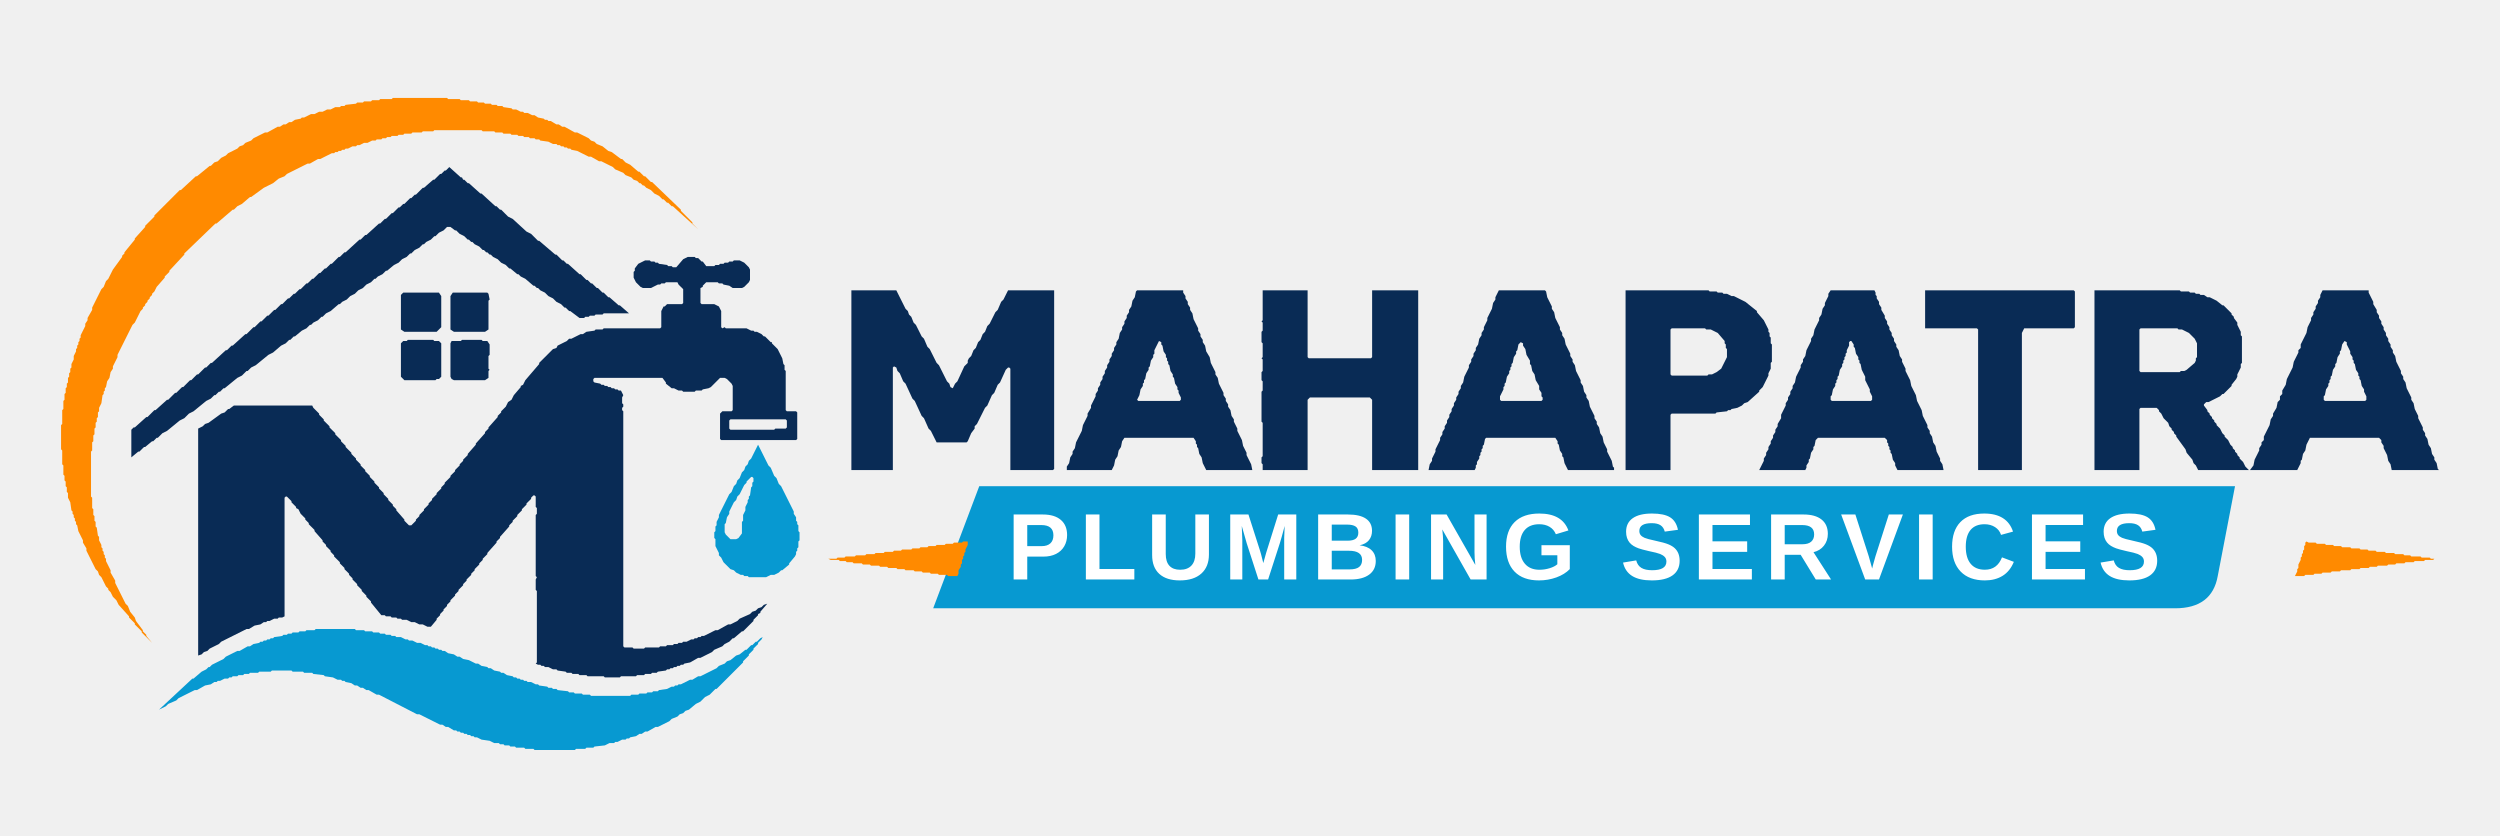
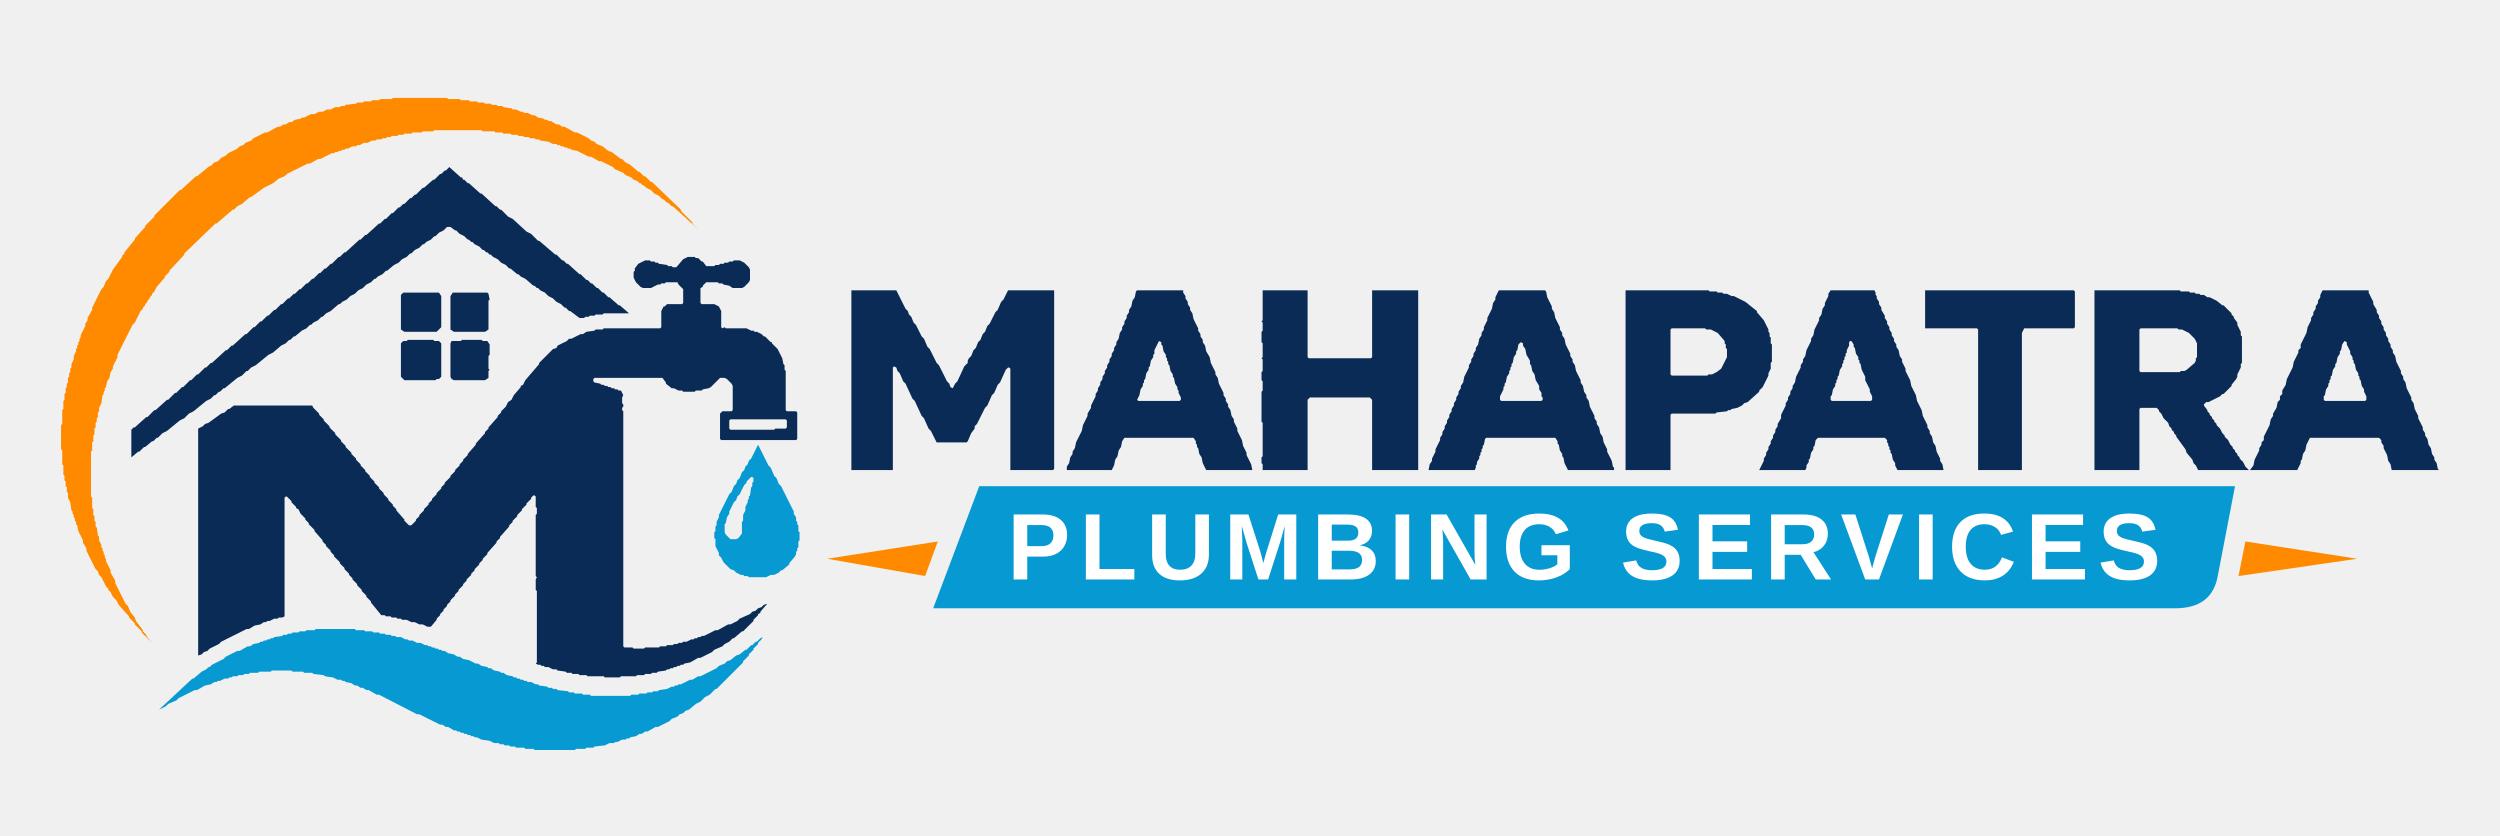
<svg xmlns="http://www.w3.org/2000/svg" width="2170" height="725" viewBox="0 0 2170 725" role="img" aria-labelledby="title desc">
  <path fill="#092B55" fill-rule="evenodd" d="M 392.0,296.0 391.0,298.0 391.0,327.0 392.0,329.0 394.0,330.0 421.0,330.0 424.0,328.0 424.0,322.0 425.0,321.0 424.0,320.0 424.0,309.0 425.0,308.0 425.0,299.0 423.0,296.0 419.0,296.0 418.0,295.0 401.0,295.0 400.0,296.0 Z M 350.0,296.0 348.0,298.0 348.0,327.0 351.0,330.0 378.0,330.0 379.0,329.0 381.0,329.0 383.0,327.0 383.0,298.0 381.0,296.0 377.0,296.0 376.0,295.0 354.0,295.0 353.0,296.0 Z M 393.0,254.0 391.0,257.0 391.0,286.0 394.0,288.0 421.0,288.0 424.0,286.0 424.0,261.0 425.0,260.0 424.0,255.0 423.0,254.0 Z M 350.0,254.0 348.0,256.0 348.0,286.0 351.0,288.0 379.0,288.0 383.0,284.0 383.0,257.0 381.0,254.0 Z M 1818.0,252.0 1818.0,408.0 1857.0,408.0 1857.0,355.0 1858.0,354.0 1872.0,354.0 1874.0,356.0 1874.0,357.0 1876.0,359.0 1878.0,363.0 1882.0,367.0 1883.0,370.0 1885.0,372.0 1885.0,373.0 1887.0,375.0 1887.0,376.0 1889.0,378.0 1889.0,379.0 1897.0,390.0 1898.0,393.0 1903.0,399.0 1904.0,402.0 1906.0,404.0 1908.0,408.0 1994.0,408.0 1997.0,402.0 1997.0,400.0 1998.0,399.0 1999.0,394.0 2001.0,391.0 2002.0,386.0 2005.0,380.0 2065.0,380.0 2067.0,382.0 2067.0,384.0 2069.0,387.0 2069.0,389.0 2072.0,395.0 2073.0,400.0 2075.0,403.0 2076.0,408.0 2117.0,408.0 2116.0,407.0 2115.0,402.0 2113.0,399.0 2113.0,397.0 2111.0,394.0 2110.0,389.0 2108.0,386.0 2107.0,381.0 2105.0,378.0 2105.0,376.0 2103.0,373.0 2103.0,371.0 2099.0,363.0 2099.0,361.0 2096.0,355.0 2095.0,350.0 2093.0,347.0 2093.0,345.0 2089.0,337.0 2088.0,332.0 2086.0,329.0 2086.0,327.0 2084.0,324.0 2084.0,322.0 2080.0,314.0 2079.0,309.0 2077.0,306.0 2077.0,304.0 2075.0,301.0 2075.0,299.0 2073.0,296.0 2073.0,294.0 2071.0,291.0 2071.0,289.0 2069.0,286.0 2069.0,284.0 2067.0,281.0 2067.0,279.0 2065.0,276.0 2065.0,274.0 2063.0,271.0 2063.0,269.0 2060.0,264.0 2060.0,262.0 2056.0,254.0 2056.0,252.0 2016.0,252.0 2014.0,256.0 2014.0,258.0 2012.0,261.0 2012.0,263.0 2010.0,266.0 2010.0,268.0 2008.0,271.0 2008.0,273.0 2006.0,276.0 2006.0,278.0 2003.0,284.0 2002.0,289.0 1997.0,299.0 1997.0,302.0 1995.0,304.0 1995.0,306.0 1991.0,314.0 1990.0,319.0 1985.0,329.0 1984.0,334.0 1981.0,339.0 1981.0,342.0 1979.0,344.0 1979.0,347.0 1977.0,349.0 1976.0,354.0 1973.0,359.0 1973.0,361.0 1971.0,364.0 1970.0,369.0 1965.0,379.0 1965.0,382.0 1963.0,384.0 1963.0,386.0 1961.0,389.0 1961.0,391.0 1957.0,399.0 1956.0,404.0 1953.0,408.0 1952.0,408.0 1949.0,405.0 1947.0,401.0 1944.0,398.0 1944.0,397.0 1942.0,395.0 1942.0,394.0 1940.0,392.0 1940.0,391.0 1938.0,389.0 1938.0,388.0 1936.0,386.0 1934.0,382.0 1931.0,379.0 1931.0,378.0 1929.0,376.0 1927.0,372.0 1924.0,369.0 1924.0,368.0 1922.0,366.0 1922.0,365.0 1920.0,363.0 1920.0,362.0 1918.0,360.0 1918.0,359.0 1916.0,357.0 1916.0,356.0 1913.0,352.0 1913.0,351.0 1915.0,349.0 1917.0,349.0 1927.0,344.0 1929.0,342.0 1930.0,342.0 1937.0,335.0 1937.0,334.0 1941.0,329.0 1942.0,327.0 1942.0,325.0 1945.0,319.0 1945.0,316.0 1946.0,315.0 1946.0,292.0 1945.0,291.0 1945.0,288.0 1942.0,282.0 1942.0,280.0 1939.0,276.0 1939.0,275.0 1937.0,273.0 1937.0,272.0 1930.0,265.0 1929.0,265.0 1924.0,261.0 1918.0,258.0 1916.0,258.0 1913.0,256.0 1910.0,256.0 1909.0,255.0 1906.0,255.0 1905.0,254.0 1901.0,254.0 1900.0,253.0 1893.0,253.0 1892.0,252.0 Z M 2035.0,296.0 2037.0,297.0 2037.0,299.0 2040.0,305.0 2040.0,307.0 2042.0,310.0 2042.0,312.0 2043.0,313.0 2043.0,315.0 2044.0,316.0 2045.0,321.0 2047.0,324.0 2047.0,326.0 2048.0,327.0 2048.0,329.0 2049.0,330.0 2050.0,335.0 2052.0,338.0 2052.0,340.0 2054.0,344.0 2054.0,347.0 2053.0,348.0 2018.0,348.0 2017.0,347.0 2017.0,344.0 2018.0,343.0 2019.0,338.0 2021.0,335.0 2021.0,333.0 2022.0,332.0 2022.0,330.0 2023.0,329.0 2023.0,327.0 2024.0,326.0 2025.0,321.0 2027.0,318.0 2027.0,316.0 2028.0,315.0 2029.0,310.0 2031.0,307.0 2031.0,305.0 2032.0,304.0 2033.0,299.0 Z M 1857.0,286.0 1858.0,285.0 1890.0,285.0 1891.0,286.0 1894.0,286.0 1900.0,289.0 1905.0,294.0 1907.0,298.0 1907.0,310.0 1906.0,311.0 1906.0,313.0 1905.0,315.0 1898.0,321.0 1896.0,322.0 1893.0,322.0 1892.0,323.0 1858.0,323.0 1857.0,322.0 Z M 1671.0,252.0 1671.0,285.0 1716.0,285.0 1717.0,286.0 1717.0,408.0 1755.0,408.0 1755.0,289.0 1757.0,285.0 1800.0,285.0 1801.0,284.0 1801.0,253.0 1800.0,252.0 Z M 1589.0,252.0 1587.0,255.0 1587.0,257.0 1584.0,263.0 1584.0,265.0 1582.0,268.0 1581.0,273.0 1579.0,276.0 1579.0,278.0 1575.0,286.0 1574.0,291.0 1572.0,294.0 1572.0,296.0 1568.0,304.0 1567.0,309.0 1565.0,312.0 1565.0,314.0 1563.0,317.0 1563.0,319.0 1559.0,327.0 1558.0,332.0 1556.0,335.0 1556.0,337.0 1554.0,340.0 1554.0,342.0 1552.0,345.0 1552.0,347.0 1550.0,350.0 1550.0,352.0 1546.0,360.0 1546.0,363.0 1543.0,368.0 1543.0,370.0 1541.0,373.0 1541.0,375.0 1539.0,378.0 1539.0,380.0 1537.0,383.0 1537.0,385.0 1535.0,388.0 1535.0,390.0 1533.0,393.0 1533.0,395.0 1531.0,398.0 1531.0,400.0 1527.0,408.0 1567.0,408.0 1568.0,406.0 1568.0,404.0 1570.0,401.0 1570.0,399.0 1571.0,398.0 1572.0,393.0 1574.0,390.0 1574.0,388.0 1575.0,387.0 1576.0,382.0 1578.0,380.0 1636.0,380.0 1638.0,382.0 1638.0,384.0 1639.0,385.0 1639.0,387.0 1640.0,388.0 1640.0,390.0 1641.0,391.0 1641.0,393.0 1642.0,394.0 1643.0,399.0 1645.0,402.0 1645.0,404.0 1647.0,408.0 1687.0,408.0 1686.0,403.0 1684.0,400.0 1684.0,398.0 1681.0,392.0 1680.0,387.0 1678.0,384.0 1677.0,379.0 1675.0,376.0 1675.0,374.0 1673.0,371.0 1673.0,369.0 1669.0,361.0 1668.0,356.0 1664.0,348.0 1663.0,343.0 1659.0,335.0 1658.0,330.0 1654.0,322.0 1654.0,320.0 1651.0,314.0 1651.0,312.0 1649.0,309.0 1648.0,304.0 1646.0,301.0 1646.0,299.0 1644.0,296.0 1644.0,294.0 1642.0,291.0 1642.0,289.0 1640.0,286.0 1640.0,284.0 1638.0,281.0 1638.0,279.0 1636.0,276.0 1636.0,274.0 1633.0,269.0 1633.0,267.0 1631.0,264.0 1631.0,262.0 1629.0,259.0 1629.0,257.0 1628.0,256.0 1628.0,254.0 1627.0,252.0 Z M 1606.0,296.0 1607.0,296.0 1609.0,299.0 1609.0,301.0 1610.0,302.0 1611.0,307.0 1613.0,310.0 1613.0,312.0 1614.0,313.0 1614.0,315.0 1615.0,316.0 1616.0,321.0 1619.0,327.0 1619.0,330.0 1623.0,338.0 1623.0,340.0 1625.0,344.0 1625.0,347.0 1624.0,348.0 1590.0,348.0 1589.0,347.0 1589.0,344.0 1590.0,343.0 1591.0,338.0 1593.0,335.0 1593.0,333.0 1594.0,332.0 1594.0,330.0 1595.0,329.0 1595.0,327.0 1596.0,326.0 1597.0,321.0 1599.0,318.0 1599.0,316.0 1600.0,315.0 1600.0,313.0 1601.0,312.0 1601.0,310.0 1602.0,309.0 1602.0,307.0 1603.0,306.0 1603.0,304.0 1605.0,300.0 1605.0,297.0 Z M 1411.0,252.0 1411.0,408.0 1450.0,408.0 1450.0,360.0 1451.0,359.0 1489.0,359.0 1490.0,358.0 1499.0,357.0 1500.0,356.0 1502.0,356.0 1503.0,355.0 1508.0,354.0 1512.0,352.0 1514.0,350.0 1517.0,349.0 1527.0,340.0 1527.0,339.0 1530.0,336.0 1535.0,326.0 1535.0,324.0 1537.0,320.0 1537.0,315.0 1538.0,314.0 1538.0,299.0 1537.0,298.0 1537.0,293.0 1536.0,292.0 1536.0,289.0 1535.0,288.0 1535.0,286.0 1531.0,278.0 1525.0,271.0 1525.0,270.0 1515.0,262.0 1505.0,257.0 1503.0,257.0 1499.0,255.0 1496.0,255.0 1495.0,254.0 1491.0,254.0 1490.0,253.0 1484.0,253.0 1483.0,252.0 Z M 1450.0,286.0 1451.0,285.0 1480.0,285.0 1481.0,286.0 1485.0,286.0 1491.0,289.0 1497.0,296.0 1497.0,298.0 1498.0,299.0 1498.0,302.0 1499.0,303.0 1499.0,310.0 1494.0,320.0 1490.0,323.0 1486.0,325.0 1483.0,325.0 1482.0,326.0 1451.0,326.0 1450.0,325.0 Z M 1301.0,252.0 1298.0,258.0 1298.0,260.0 1296.0,263.0 1295.0,268.0 1291.0,276.0 1291.0,278.0 1288.0,284.0 1288.0,286.0 1286.0,289.0 1286.0,291.0 1284.0,294.0 1283.0,299.0 1281.0,302.0 1281.0,304.0 1279.0,307.0 1279.0,309.0 1277.0,312.0 1277.0,314.0 1275.0,317.0 1275.0,319.0 1271.0,327.0 1270.0,332.0 1268.0,335.0 1268.0,337.0 1266.0,340.0 1266.0,342.0 1264.0,345.0 1264.0,347.0 1262.0,350.0 1262.0,352.0 1260.0,355.0 1260.0,357.0 1258.0,360.0 1258.0,362.0 1256.0,365.0 1256.0,367.0 1254.0,370.0 1254.0,372.0 1252.0,375.0 1252.0,377.0 1250.0,380.0 1250.0,382.0 1246.0,390.0 1246.0,392.0 1243.0,398.0 1243.0,400.0 1241.0,403.0 1240.0,408.0 1280.0,408.0 1281.0,406.0 1281.0,404.0 1282.0,403.0 1282.0,401.0 1284.0,398.0 1284.0,396.0 1285.0,395.0 1285.0,393.0 1286.0,392.0 1286.0,390.0 1287.0,389.0 1287.0,387.0 1288.0,386.0 1289.0,381.0 1290.0,380.0 1350.0,380.0 1352.0,383.0 1352.0,385.0 1353.0,386.0 1354.0,391.0 1356.0,394.0 1356.0,396.0 1357.0,397.0 1358.0,402.0 1361.0,408.0 1401.0,408.0 1401.0,406.0 1400.0,405.0 1399.0,400.0 1395.0,392.0 1395.0,390.0 1392.0,384.0 1391.0,379.0 1389.0,376.0 1388.0,371.0 1386.0,368.0 1386.0,366.0 1384.0,363.0 1384.0,361.0 1380.0,353.0 1379.0,348.0 1377.0,345.0 1377.0,343.0 1375.0,340.0 1374.0,335.0 1372.0,332.0 1372.0,330.0 1368.0,322.0 1367.0,317.0 1365.0,314.0 1365.0,312.0 1363.0,309.0 1363.0,307.0 1359.0,299.0 1358.0,294.0 1356.0,291.0 1356.0,289.0 1354.0,286.0 1354.0,284.0 1350.0,276.0 1349.0,271.0 1347.0,268.0 1347.0,266.0 1343.0,258.0 1342.0,253.0 1341.0,252.0 Z M 1320.0,297.0 1322.0,298.0 1322.0,300.0 1324.0,303.0 1325.0,308.0 1328.0,313.0 1328.0,316.0 1329.0,317.0 1330.0,322.0 1332.0,325.0 1333.0,330.0 1336.0,335.0 1336.0,338.0 1338.0,341.0 1338.0,344.0 1339.0,345.0 1339.0,347.0 1338.0,348.0 1303.0,348.0 1302.0,347.0 1302.0,344.0 1305.0,338.0 1305.0,336.0 1306.0,335.0 1306.0,333.0 1307.0,332.0 1308.0,327.0 1310.0,324.0 1310.0,322.0 1311.0,321.0 1311.0,319.0 1312.0,318.0 1312.0,316.0 1313.0,315.0 1314.0,310.0 1316.0,307.0 1316.0,305.0 1317.0,304.0 1318.0,299.0 Z M 1096.0,252.0 1096.0,278.0 1095.0,279.0 1096.0,280.0 1096.0,287.0 1095.0,288.0 1095.0,297.0 1096.0,298.0 1096.0,310.0 1095.0,311.0 1096.0,312.0 1096.0,322.0 1095.0,323.0 1095.0,330.0 1096.0,331.0 1096.0,339.0 1095.0,340.0 1095.0,366.0 1096.0,367.0 1096.0,396.0 1095.0,397.0 1095.0,402.0 1096.0,403.0 1096.0,408.0 1135.0,408.0 1135.0,347.0 1137.0,345.0 1189.0,345.0 1191.0,347.0 1191.0,408.0 1231.0,408.0 1231.0,252.0 1191.0,252.0 1191.0,310.0 1190.0,311.0 1136.0,311.0 1135.0,310.0 1135.0,252.0 Z M 987.0,252.0 986.0,253.0 985.0,258.0 983.0,261.0 982.0,266.0 980.0,269.0 980.0,271.0 978.0,274.0 978.0,276.0 976.0,279.0 976.0,281.0 974.0,284.0 974.0,286.0 972.0,289.0 971.0,294.0 969.0,297.0 969.0,299.0 967.0,302.0 967.0,304.0 965.0,307.0 965.0,309.0 963.0,312.0 963.0,314.0 961.0,317.0 961.0,319.0 959.0,322.0 959.0,324.0 957.0,327.0 957.0,329.0 955.0,332.0 955.0,334.0 953.0,337.0 953.0,339.0 951.0,342.0 951.0,344.0 947.0,352.0 947.0,354.0 944.0,359.0 944.0,361.0 940.0,369.0 939.0,374.0 934.0,384.0 933.0,389.0 931.0,392.0 931.0,394.0 929.0,397.0 928.0,402.0 926.0,405.0 926.0,408.0 965.0,408.0 967.0,404.0 968.0,399.0 970.0,396.0 971.0,391.0 973.0,388.0 974.0,383.0 976.0,380.0 1036.0,380.0 1038.0,383.0 1038.0,385.0 1039.0,386.0 1039.0,388.0 1040.0,389.0 1041.0,394.0 1043.0,397.0 1044.0,402.0 1047.0,408.0 1087.0,408.0 1086.0,403.0 1082.0,395.0 1082.0,393.0 1079.0,387.0 1078.0,382.0 1074.0,374.0 1074.0,372.0 1071.0,366.0 1071.0,364.0 1069.0,361.0 1068.0,356.0 1066.0,353.0 1066.0,351.0 1064.0,348.0 1064.0,346.0 1062.0,343.0 1062.0,341.0 1058.0,333.0 1057.0,328.0 1055.0,325.0 1055.0,323.0 1051.0,315.0 1050.0,310.0 1047.0,305.0 1046.0,300.0 1044.0,297.0 1044.0,295.0 1042.0,292.0 1042.0,290.0 1040.0,287.0 1040.0,285.0 1036.0,277.0 1035.0,272.0 1033.0,269.0 1033.0,267.0 1031.0,264.0 1031.0,262.0 1029.0,259.0 1029.0,257.0 1027.0,254.0 1027.0,252.0 Z M 1006.0,296.0 1008.0,297.0 1008.0,299.0 1009.0,300.0 1010.0,305.0 1012.0,308.0 1012.0,310.0 1013.0,311.0 1013.0,313.0 1014.0,314.0 1014.0,316.0 1015.0,317.0 1016.0,322.0 1018.0,325.0 1018.0,327.0 1019.0,328.0 1020.0,333.0 1022.0,336.0 1022.0,338.0 1023.0,339.0 1023.0,341.0 1025.0,345.0 1025.0,347.0 1024.0,348.0 988.0,348.0 987.0,347.0 989.0,343.0 990.0,338.0 992.0,335.0 992.0,333.0 993.0,332.0 993.0,330.0 994.0,329.0 995.0,324.0 997.0,321.0 997.0,319.0 998.0,318.0 999.0,313.0 1001.0,310.0 1001.0,308.0 1002.0,307.0 1002.0,304.0 Z M 739.0,252.0 739.0,408.0 775.0,408.0 775.0,319.0 776.0,318.0 778.0,319.0 779.0,322.0 781.0,324.0 784.0,331.0 786.0,333.0 792.0,346.0 794.0,348.0 800.0,361.0 802.0,363.0 806.0,372.0 808.0,374.0 813.0,384.0 839.0,384.0 840.0,383.0 843.0,376.0 846.0,372.0 846.0,370.0 848.0,368.0 855.0,354.0 857.0,352.0 861.0,343.0 863.0,341.0 866.0,334.0 868.0,332.0 873.0,321.0 875.0,319.0 876.0,319.0 877.0,320.0 877.0,408.0 914.0,408.0 915.0,407.0 915.0,252.0 875.0,252.0 871.0,260.0 869.0,262.0 866.0,269.0 864.0,271.0 859.0,281.0 857.0,283.0 855.0,288.0 853.0,290.0 851.0,295.0 849.0,297.0 847.0,302.0 845.0,304.0 843.0,309.0 841.0,311.0 840.0,313.0 840.0,315.0 837.0,318.0 831.0,331.0 829.0,333.0 827.0,337.0 825.0,336.0 824.0,333.0 822.0,331.0 815.0,317.0 813.0,315.0 807.0,303.0 805.0,301.0 802.0,294.0 800.0,292.0 795.0,282.0 793.0,280.0 791.0,275.0 789.0,273.0 788.0,270.0 786.0,268.0 778.0,252.0 Z M 650.0,232.0 646.0,228.0 642.0,226.0 637.0,226.0 636.0,227.0 633.0,227.0 632.0,228.0 629.0,228.0 628.0,229.0 625.0,229.0 624.0,230.0 621.0,230.0 620.0,231.0 613.0,231.0 610.0,227.0 609.0,227.0 606.0,224.0 604.0,224.0 603.0,223.0 597.0,223.0 593.0,225.0 587.0,232.0 584.0,232.0 583.0,231.0 580.0,231.0 579.0,230.0 572.0,229.0 571.0,228.0 569.0,228.0 568.0,227.0 565.0,227.0 564.0,226.0 560.0,226.0 554.0,229.0 551.0,233.0 551.0,235.0 550.0,236.0 550.0,241.0 552.0,245.0 556.0,249.0 558.0,250.0 565.0,250.0 571.0,247.0 573.0,247.0 574.0,246.0 577.0,246.0 578.0,245.0 588.0,245.0 589.0,247.0 593.0,251.0 593.0,263.0 592.0,264.0 579.0,264.0 577.0,266.0 576.0,266.0 574.0,270.0 574.0,284.0 573.0,285.0 524.0,285.0 523.0,286.0 517.0,286.0 516.0,287.0 509.0,288.0 506.0,290.0 504.0,290.0 496.0,294.0 494.0,294.0 492.0,296.0 484.0,300.0 483.0,302.0 480.0,303.0 468.0,315.0 468.0,316.0 456.0,330.0 454.0,334.0 452.0,335.0 452.0,336.0 446.0,343.0 444.0,347.0 441.0,349.0 439.0,353.0 435.0,357.0 435.0,358.0 432.0,361.0 432.0,362.0 424.0,371.0 424.0,372.0 421.0,375.0 421.0,376.0 413.0,385.0 413.0,386.0 406.0,394.0 406.0,395.0 402.0,399.0 402.0,400.0 399.0,403.0 399.0,404.0 395.0,408.0 395.0,409.0 391.0,413.0 391.0,414.0 386.0,419.0 386.0,420.0 383.0,423.0 383.0,424.0 379.0,428.0 379.0,429.0 375.0,433.0 375.0,434.0 372.0,437.0 372.0,438.0 368.0,442.0 368.0,443.0 364.0,447.0 364.0,448.0 361.0,451.0 361.0,452.0 357.0,456.0 355.0,456.0 351.0,452.0 351.0,451.0 344.0,443.0 344.0,442.0 341.0,439.0 341.0,438.0 337.0,434.0 337.0,433.0 333.0,429.0 333.0,428.0 329.0,424.0 329.0,423.0 325.0,419.0 325.0,418.0 321.0,414.0 321.0,413.0 317.0,409.0 317.0,408.0 313.0,404.0 313.0,403.0 309.0,399.0 309.0,398.0 305.0,394.0 305.0,393.0 300.0,388.0 300.0,387.0 296.0,383.0 296.0,382.0 291.0,377.0 291.0,376.0 286.0,371.0 286.0,370.0 281.0,365.0 281.0,364.0 277.0,360.0 277.0,359.0 272.0,354.0 271.0,352.0 203.0,352.0 199.0,355.0 198.0,355.0 195.0,358.0 192.0,359.0 181.0,367.0 178.0,368.0 176.0,370.0 172.0,372.0 172.0,569.0 175.0,568.0 177.0,566.0 180.0,565.0 182.0,563.0 190.0,559.0 192.0,557.0 214.0,546.0 216.0,546.0 221.0,543.0 226.0,542.0 229.0,540.0 231.0,540.0 232.0,539.0 234.0,539.0 238.0,537.0 241.0,537.0 242.0,536.0 245.0,536.0 247.0,535.0 247.0,432.0 248.0,431.0 249.0,431.0 253.0,435.0 253.0,436.0 257.0,440.0 257.0,441.0 259.0,442.0 261.0,446.0 265.0,450.0 265.0,451.0 268.0,454.0 268.0,455.0 273.0,460.0 273.0,461.0 280.0,469.0 280.0,470.0 283.0,473.0 283.0,474.0 287.0,478.0 287.0,479.0 290.0,482.0 290.0,483.0 295.0,488.0 295.0,489.0 299.0,493.0 299.0,494.0 303.0,498.0 303.0,499.0 306.0,502.0 306.0,503.0 310.0,507.0 310.0,508.0 314.0,512.0 314.0,513.0 318.0,517.0 318.0,518.0 322.0,522.0 322.0,523.0 331.0,534.0 334.0,534.0 335.0,535.0 339.0,535.0 340.0,536.0 344.0,536.0 345.0,537.0 348.0,537.0 349.0,538.0 353.0,538.0 357.0,540.0 360.0,540.0 364.0,542.0 367.0,542.0 371.0,544.0 374.0,544.0 379.0,538.0 379.0,537.0 382.0,534.0 382.0,533.0 385.0,530.0 385.0,529.0 388.0,526.0 388.0,525.0 391.0,522.0 391.0,521.0 395.0,517.0 395.0,516.0 398.0,513.0 398.0,512.0 402.0,508.0 402.0,507.0 405.0,504.0 405.0,503.0 409.0,499.0 409.0,498.0 412.0,495.0 412.0,494.0 416.0,490.0 416.0,489.0 419.0,486.0 419.0,485.0 423.0,481.0 423.0,480.0 431.0,471.0 431.0,470.0 434.0,467.0 434.0,466.0 442.0,457.0 442.0,456.0 445.0,453.0 445.0,452.0 449.0,448.0 449.0,447.0 453.0,443.0 453.0,442.0 457.0,438.0 457.0,437.0 461.0,433.0 461.0,432.0 463.0,430.0 464.0,430.0 465.0,431.0 465.0,440.0 466.0,441.0 466.0,446.0 465.0,447.0 465.0,500.0 466.0,501.0 465.0,503.0 465.0,512.0 466.0,513.0 466.0,575.0 465.0,576.0 467.0,577.0 469.0,577.0 470.0,578.0 472.0,578.0 473.0,579.0 476.0,579.0 480.0,581.0 483.0,581.0 484.0,582.0 491.0,583.0 492.0,584.0 496.0,584.0 497.0,585.0 502.0,585.0 503.0,586.0 509.0,586.0 510.0,587.0 524.0,587.0 525.0,588.0 538.0,588.0 539.0,587.0 552.0,587.0 553.0,586.0 559.0,586.0 560.0,585.0 565.0,585.0 566.0,584.0 570.0,584.0 571.0,583.0 578.0,582.0 579.0,581.0 581.0,581.0 582.0,580.0 584.0,580.0 585.0,579.0 587.0,579.0 588.0,578.0 590.0,578.0 591.0,577.0 593.0,577.0 594.0,576.0 599.0,575.0 606.0,571.0 608.0,571.0 618.0,566.0 620.0,564.0 627.0,561.0 629.0,559.0 633.0,557.0 636.0,554.0 637.0,554.0 644.0,548.0 645.0,548.0 654.0,539.0 654.0,538.0 658.0,534.0 658.0,533.0 660.0,532.0 660.0,531.0 666.0,524.0 663.0,525.0 661.0,527.0 658.0,528.0 656.0,530.0 653.0,531.0 651.0,533.0 642.0,537.0 640.0,539.0 634.0,542.0 632.0,542.0 623.0,547.0 621.0,547.0 611.0,552.0 609.0,552.0 608.0,553.0 606.0,553.0 605.0,554.0 603.0,554.0 602.0,555.0 600.0,555.0 596.0,557.0 593.0,557.0 592.0,558.0 589.0,558.0 588.0,559.0 585.0,559.0 584.0,560.0 579.0,560.0 578.0,561.0 573.0,561.0 572.0,562.0 560.0,562.0 559.0,563.0 550.0,563.0 549.0,562.0 542.0,562.0 541.0,561.0 541.0,357.0 540.0,356.0 540.0,354.0 541.0,353.0 541.0,351.0 540.0,350.0 540.0,345.0 541.0,343.0 539.0,339.0 537.0,339.0 536.0,338.0 534.0,338.0 533.0,337.0 531.0,337.0 530.0,336.0 528.0,336.0 527.0,335.0 525.0,335.0 524.0,334.0 522.0,334.0 521.0,333.0 516.0,332.0 515.0,331.0 515.0,329.0 516.0,328.0 575.0,328.0 578.0,332.0 578.0,333.0 583.0,337.0 585.0,337.0 589.0,339.0 592.0,339.0 593.0,340.0 603.0,340.0 604.0,339.0 609.0,339.0 610.0,338.0 615.0,337.0 617.0,336.0 625.0,328.0 629.0,328.0 631.0,329.0 635.0,333.0 636.0,335.0 636.0,356.0 635.0,357.0 627.0,357.0 625.0,359.0 625.0,381.0 626.0,382.0 691.0,382.0 692.0,381.0 692.0,358.0 691.0,357.0 683.0,357.0 682.0,356.0 682.0,322.0 681.0,321.0 681.0,317.0 680.0,316.0 679.0,311.0 675.0,303.0 670.0,298.0 670.0,297.0 669.0,297.0 664.0,292.0 663.0,292.0 661.0,290.0 657.0,288.0 655.0,288.0 654.0,287.0 652.0,287.0 648.0,285.0 630.0,285.0 629.0,284.0 627.0,285.0 626.0,284.0 626.0,270.0 624.0,266.0 620.0,264.0 609.0,264.0 608.0,263.0 608.0,250.0 610.0,249.0 610.0,248.0 613.0,245.0 623.0,245.0 624.0,246.0 627.0,246.0 628.0,247.0 633.0,248.0 636.0,250.0 644.0,250.0 646.0,249.0 650.0,245.0 651.0,243.0 651.0,234.0 Z M 633.0,365.0 634.0,364.0 682.0,364.0 683.0,365.0 683.0,371.0 682.0,372.0 673.0,372.0 672.0,373.0 634.0,373.0 633.0,372.0 Z M 546.0,272.0 538.0,265.0 537.0,265.0 529.0,258.0 528.0,258.0 524.0,254.0 523.0,254.0 519.0,250.0 518.0,250.0 514.0,246.0 513.0,246.0 510.0,243.0 509.0,243.0 504.0,238.0 503.0,238.0 493.0,229.0 492.0,229.0 489.0,226.0 488.0,226.0 483.0,221.0 482.0,221.0 468.0,209.0 467.0,209.0 461.0,203.0 457.0,201.0 445.0,190.0 441.0,188.0 435.0,182.0 434.0,182.0 431.0,179.0 430.0,179.0 418.0,168.0 417.0,168.0 407.0,159.0 406.0,159.0 403.0,156.0 402.0,156.0 401.0,154.0 400.0,154.0 390.0,145.0 387.0,148.0 386.0,148.0 383.0,151.0 382.0,151.0 377.0,156.0 376.0,156.0 368.0,163.0 367.0,163.0 361.0,169.0 360.0,169.0 357.0,172.0 356.0,172.0 351.0,177.0 350.0,177.0 347.0,180.0 346.0,180.0 341.0,185.0 340.0,185.0 335.0,190.0 334.0,190.0 330.0,194.0 329.0,194.0 318.0,204.0 317.0,204.0 313.0,208.0 312.0,208.0 300.0,219.0 299.0,219.0 295.0,223.0 294.0,223.0 288.0,229.0 287.0,229.0 283.0,233.0 282.0,233.0 278.0,237.0 277.0,237.0 272.0,242.0 271.0,242.0 267.0,246.0 266.0,246.0 261.0,251.0 260.0,251.0 256.0,255.0 255.0,255.0 251.0,259.0 250.0,259.0 245.0,264.0 244.0,264.0 239.0,269.0 238.0,269.0 233.0,274.0 232.0,274.0 227.0,279.0 226.0,279.0 221.0,284.0 220.0,284.0 214.0,290.0 213.0,290.0 202.0,300.0 201.0,300.0 197.0,304.0 196.0,304.0 184.0,315.0 183.0,315.0 179.0,319.0 178.0,319.0 172.0,325.0 171.0,325.0 166.0,330.0 165.0,330.0 159.0,336.0 158.0,336.0 153.0,341.0 152.0,341.0 146.0,347.0 145.0,347.0 135.0,356.0 134.0,356.0 128.0,362.0 127.0,362.0 117.0,371.0 116.0,371.0 114.0,373.0 114.0,397.0 120.0,392.0 121.0,392.0 125.0,388.0 126.0,388.0 132.0,383.0 133.0,383.0 136.0,380.0 137.0,380.0 141.0,376.0 145.0,374.0 156.0,365.0 160.0,363.0 164.0,359.0 168.0,357.0 179.0,348.0 183.0,346.0 186.0,343.0 187.0,343.0 190.0,340.0 191.0,340.0 194.0,337.0 195.0,337.0 206.0,328.0 210.0,326.0 214.0,322.0 215.0,322.0 218.0,319.0 222.0,317.0 233.0,308.0 237.0,306.0 244.0,300.0 248.0,298.0 251.0,295.0 252.0,295.0 255.0,292.0 256.0,292.0 262.0,287.0 266.0,285.0 269.0,282.0 270.0,282.0 272.0,280.0 276.0,278.0 279.0,275.0 280.0,275.0 283.0,272.0 287.0,270.0 294.0,264.0 295.0,264.0 297.0,262.0 301.0,260.0 304.0,257.0 308.0,255.0 311.0,252.0 315.0,250.0 318.0,247.0 322.0,245.0 325.0,242.0 326.0,242.0 328.0,240.0 332.0,238.0 335.0,235.0 336.0,235.0 342.0,230.0 346.0,228.0 349.0,225.0 353.0,223.0 356.0,220.0 357.0,220.0 360.0,217.0 364.0,215.0 367.0,212.0 368.0,212.0 370.0,210.0 374.0,208.0 377.0,205.0 378.0,205.0 381.0,202.0 385.0,200.0 388.0,197.0 391.0,197.0 395.0,200.0 396.0,200.0 399.0,203.0 403.0,205.0 406.0,208.0 407.0,208.0 409.0,210.0 410.0,210.0 412.0,212.0 416.0,214.0 419.0,217.0 420.0,217.0 422.0,219.0 423.0,219.0 425.0,221.0 426.0,221.0 428.0,223.0 432.0,225.0 435.0,228.0 439.0,230.0 442.0,233.0 443.0,233.0 449.0,238.0 450.0,238.0 452.0,240.0 456.0,242.0 463.0,248.0 464.0,248.0 466.0,250.0 467.0,250.0 469.0,252.0 473.0,254.0 476.0,257.0 480.0,259.0 483.0,262.0 487.0,264.0 490.0,267.0 491.0,267.0 494.0,270.0 495.0,270.0 503.0,276.0 507.0,276.0 508.0,275.0 511.0,275.0 512.0,274.0 516.0,274.0 517.0,273.0 523.0,273.0 524.0,272.0 Z" />
  <path fill="#0799D1" fill-rule="evenodd" d="M 138.0,616.0 144.0,613.0 146.0,611.0 153.0,608.0 155.0,606.0 169.0,599.0 171.0,599.0 178.0,595.0 183.0,594.0 186.0,592.0 188.0,592.0 189.0,591.0 191.0,591.0 195.0,589.0 198.0,589.0 199.0,588.0 201.0,588.0 202.0,587.0 206.0,587.0 207.0,586.0 211.0,586.0 212.0,585.0 216.0,585.0 217.0,584.0 224.0,584.0 225.0,583.0 235.0,583.0 236.0,582.0 253.0,582.0 254.0,583.0 263.0,583.0 264.0,584.0 271.0,584.0 272.0,585.0 281.0,586.0 282.0,587.0 289.0,588.0 293.0,590.0 296.0,590.0 297.0,591.0 299.0,591.0 300.0,592.0 305.0,593.0 308.0,595.0 310.0,595.0 313.0,597.0 315.0,597.0 318.0,599.0 320.0,599.0 327.0,603.0 329.0,603.0 362.0,620.0 364.0,620.0 382.0,629.0 384.0,629.0 387.0,631.0 389.0,631.0 394.0,634.0 396.0,634.0 397.0,635.0 399.0,635.0 400.0,636.0 402.0,636.0 403.0,637.0 405.0,637.0 406.0,638.0 408.0,638.0 409.0,639.0 411.0,639.0 412.0,640.0 414.0,640.0 418.0,642.0 425.0,643.0 429.0,645.0 433.0,645.0 434.0,646.0 437.0,646.0 438.0,647.0 442.0,647.0 443.0,648.0 447.0,648.0 448.0,649.0 455.0,649.0 456.0,650.0 463.0,650.0 464.0,651.0 499.0,651.0 500.0,650.0 508.0,650.0 509.0,649.0 515.0,649.0 516.0,648.0 525.0,647.0 529.0,645.0 533.0,645.0 534.0,644.0 536.0,644.0 540.0,642.0 543.0,642.0 544.0,641.0 546.0,641.0 547.0,640.0 552.0,639.0 555.0,637.0 557.0,637.0 560.0,635.0 562.0,635.0 569.0,631.0 571.0,631.0 581.0,626.0 583.0,624.0 588.0,622.0 590.0,620.0 593.0,619.0 595.0,617.0 598.0,616.0 604.0,611.0 608.0,609.0 612.0,605.0 616.0,603.0 621.0,598.0 622.0,598.0 645.0,575.0 645.0,574.0 650.0,569.0 650.0,568.0 654.0,564.0 654.0,563.0 658.0,559.0 658.0,558.0 661.0,555.0 662.0,553.0 660.0,554.0 657.0,557.0 656.0,557.0 653.0,560.0 652.0,560.0 648.0,564.0 647.0,564.0 642.0,568.0 639.0,569.0 634.0,573.0 631.0,574.0 629.0,576.0 624.0,578.0 622.0,580.0 608.0,587.0 606.0,587.0 601.0,590.0 599.0,590.0 591.0,594.0 589.0,594.0 588.0,595.0 586.0,595.0 585.0,596.0 583.0,596.0 579.0,598.0 572.0,599.0 571.0,600.0 567.0,600.0 566.0,601.0 562.0,601.0 561.0,602.0 555.0,602.0 554.0,603.0 548.0,603.0 547.0,604.0 513.0,604.0 512.0,603.0 506.0,603.0 505.0,602.0 499.0,602.0 498.0,601.0 494.0,601.0 493.0,600.0 484.0,599.0 483.0,598.0 480.0,598.0 479.0,597.0 476.0,597.0 475.0,596.0 468.0,595.0 467.0,594.0 465.0,594.0 461.0,592.0 458.0,592.0 457.0,591.0 455.0,591.0 454.0,590.0 452.0,590.0 451.0,589.0 449.0,589.0 448.0,588.0 446.0,588.0 445.0,587.0 440.0,586.0 437.0,584.0 435.0,584.0 434.0,583.0 429.0,582.0 426.0,580.0 424.0,580.0 423.0,579.0 418.0,578.0 415.0,576.0 413.0,576.0 407.0,573.0 402.0,572.0 399.0,570.0 397.0,570.0 394.0,568.0 389.0,567.0 386.0,565.0 384.0,565.0 383.0,564.0 381.0,564.0 380.0,563.0 378.0,563.0 377.0,562.0 375.0,562.0 374.0,561.0 372.0,561.0 371.0,560.0 369.0,560.0 365.0,558.0 362.0,558.0 358.0,556.0 355.0,556.0 354.0,555.0 352.0,555.0 348.0,553.0 344.0,553.0 343.0,552.0 340.0,552.0 339.0,551.0 335.0,551.0 334.0,550.0 330.0,550.0 329.0,549.0 324.0,549.0 323.0,548.0 317.0,548.0 316.0,547.0 309.0,547.0 308.0,546.0 274.0,546.0 273.0,547.0 266.0,547.0 265.0,548.0 260.0,548.0 259.0,549.0 254.0,549.0 253.0,550.0 250.0,550.0 249.0,551.0 246.0,551.0 245.0,552.0 238.0,553.0 237.0,554.0 235.0,554.0 234.0,555.0 232.0,555.0 231.0,556.0 229.0,556.0 228.0,557.0 226.0,557.0 225.0,558.0 220.0,559.0 217.0,561.0 215.0,561.0 208.0,565.0 206.0,565.0 196.0,570.0 194.0,572.0 184.0,577.0 182.0,579.0 181.0,579.0 179.0,581.0 175.0,583.0 168.0,589.0 167.0,589.0 Z M 658.0,386.0 652.0,398.0 650.0,400.0 649.0,403.0 647.0,405.0 646.0,408.0 644.0,410.0 642.0,415.0 640.0,417.0 639.0,420.0 637.0,422.0 635.0,427.0 633.0,429.0 624.0,447.0 624.0,449.0 622.0,453.0 622.0,456.0 621.0,457.0 621.0,461.0 620.0,462.0 620.0,467.0 621.0,468.0 621.0,474.0 624.0,480.0 624.0,482.0 626.0,484.0 628.0,488.0 634.0,494.0 637.0,495.0 639.0,497.0 643.0,499.0 645.0,499.0 646.0,500.0 649.0,500.0 650.0,501.0 665.0,501.0 669.0,499.0 672.0,499.0 676.0,497.0 678.0,495.0 679.0,495.0 685.0,490.0 685.0,489.0 690.0,483.0 691.0,481.0 691.0,479.0 692.0,478.0 692.0,476.0 693.0,475.0 693.0,470.0 694.0,469.0 694.0,462.0 693.0,461.0 693.0,456.0 692.0,455.0 692.0,453.0 691.0,452.0 691.0,449.0 689.0,446.0 689.0,444.0 678.0,422.0 676.0,420.0 674.0,415.0 672.0,413.0 669.0,406.0 667.0,404.0 Z M 653.0,414.0 654.0,415.0 654.0,418.0 653.0,419.0 653.0,422.0 652.0,423.0 651.0,430.0 650.0,431.0 650.0,433.0 649.0,434.0 649.0,436.0 647.0,440.0 647.0,443.0 645.0,447.0 645.0,452.0 644.0,453.0 644.0,463.0 641.0,467.0 639.0,468.0 634.0,468.0 630.0,464.0 629.0,462.0 629.0,455.0 630.0,454.0 631.0,449.0 633.0,446.0 633.0,444.0 637.0,436.0 639.0,434.0 640.0,431.0 642.0,429.0 646.0,421.0 648.0,419.0 648.0,418.0 652.0,414.0 Z" />
  <path fill="#0799D1" d="M 850 422 H 1940 L 1925 500 Q 1920 528 1888 528 H 810 Z" />
-   <path fill="#FF8A00" fill-rule="evenodd" d="M 1992.0,500.0 2000.0,500.0 2001.0,499.0 2008.0,499.0 2009.0,498.0 2015.0,498.0 2016.0,497.0 2023.0,497.0 2024.0,496.0 2031.0,496.0 2032.0,495.0 2040.0,495.0 2041.0,494.0 2048.0,494.0 2049.0,493.0 2056.0,493.0 2057.0,492.0 2063.0,492.0 2064.0,491.0 2072.0,491.0 2073.0,490.0 2079.0,490.0 2080.0,489.0 2087.0,489.0 2088.0,488.0 2095.0,488.0 2096.0,487.0 2104.0,487.0 2105.0,486.0 2112.0,486.0 2113.0,485.0 2115.0,485.0 2110.0,485.0 2109.0,484.0 2102.0,484.0 2101.0,483.0 2093.0,483.0 2092.0,482.0 2087.0,482.0 2086.0,481.0 2079.0,481.0 2078.0,480.0 2071.0,480.0 2070.0,479.0 2063.0,479.0 2062.0,478.0 2056.0,478.0 2055.0,477.0 2049.0,477.0 2048.0,476.0 2041.0,476.0 2040.0,475.0 2033.0,475.0 2032.0,474.0 2026.0,474.0 2025.0,473.0 2019.0,473.0 2018.0,472.0 2011.0,472.0 2010.0,471.0 2004.0,471.0 2002.0,470.0 2001.0,471.0 2001.0,473.0 2000.0,474.0 2000.0,477.0 1999.0,478.0 1999.0,480.0 1998.0,481.0 1998.0,483.0 1997.0,484.0 1997.0,486.0 1995.0,490.0 1995.0,493.0 1994.0,494.0 1994.0,496.0 Z M 840.0,470.0 836.0,470.0 835.0,471.0 828.0,471.0 827.0,472.0 821.0,472.0 820.0,473.0 813.0,473.0 812.0,474.0 806.0,474.0 805.0,475.0 799.0,475.0 798.0,476.0 792.0,476.0 791.0,477.0 783.0,477.0 782.0,478.0 776.0,478.0 775.0,479.0 768.0,479.0 767.0,480.0 760.0,480.0 759.0,481.0 752.0,481.0 751.0,482.0 743.0,482.0 742.0,483.0 734.0,483.0 733.0,484.0 727.0,484.0 726.0,485.0 719.0,485.0 721.0,486.0 728.0,486.0 729.0,487.0 734.0,487.0 735.0,488.0 740.0,488.0 741.0,489.0 748.0,489.0 749.0,490.0 755.0,490.0 756.0,491.0 763.0,491.0 764.0,492.0 770.0,492.0 771.0,493.0 778.0,493.0 779.0,494.0 785.0,494.0 786.0,495.0 793.0,495.0 794.0,496.0 800.0,496.0 801.0,497.0 807.0,497.0 808.0,498.0 814.0,498.0 815.0,499.0 822.0,499.0 823.0,500.0 831.0,500.0 832.0,498.0 832.0,495.0 834.0,492.0 834.0,490.0 835.0,489.0 835.0,486.0 836.0,485.0 836.0,483.0 837.0,482.0 837.0,480.0 838.0,479.0 838.0,477.0 840.0,473.0 Z M 606.0,199.0 601.0,194.0 601.0,193.0 591.0,183.0 591.0,182.0 566.0,158.0 565.0,158.0 560.0,153.0 559.0,153.0 555.0,149.0 554.0,149.0 547.0,143.0 543.0,141.0 540.0,138.0 539.0,138.0 531.0,132.0 528.0,131.0 523.0,127.0 518.0,125.0 516.0,123.0 513.0,122.0 511.0,120.0 501.0,115.0 499.0,115.0 490.0,110.0 488.0,110.0 485.0,108.0 483.0,108.0 478.0,105.0 476.0,105.0 475.0,104.0 473.0,104.0 472.0,103.0 467.0,102.0 464.0,100.0 462.0,100.0 458.0,98.0 455.0,98.0 454.0,97.0 452.0,97.0 448.0,95.0 445.0,95.0 444.0,94.0 437.0,93.0 436.0,92.0 432.0,92.0 431.0,91.0 427.0,91.0 426.0,90.0 421.0,90.0 420.0,89.0 415.0,89.0 414.0,88.0 408.0,88.0 407.0,87.0 400.0,87.0 399.0,86.0 389.0,86.0 388.0,85.0 341.0,85.0 340.0,86.0 330.0,86.0 329.0,87.0 323.0,87.0 322.0,88.0 316.0,88.0 315.0,89.0 310.0,89.0 309.0,90.0 300.0,91.0 299.0,92.0 296.0,92.0 295.0,93.0 291.0,93.0 287.0,95.0 284.0,95.0 280.0,97.0 277.0,97.0 273.0,99.0 270.0,99.0 264.0,102.0 262.0,102.0 261.0,103.0 256.0,104.0 253.0,106.0 251.0,106.0 248.0,108.0 246.0,108.0 243.0,110.0 241.0,110.0 232.0,115.0 230.0,115.0 220.0,120.0 218.0,122.0 213.0,124.0 211.0,126.0 208.0,127.0 206.0,129.0 198.0,133.0 196.0,135.0 192.0,137.0 189.0,140.0 186.0,141.0 183.0,144.0 182.0,144.0 171.0,153.0 170.0,153.0 157.0,165.0 156.0,165.0 134.0,187.0 134.0,188.0 126.0,196.0 126.0,197.0 117.0,207.0 117.0,208.0 108.0,219.0 108.0,220.0 106.0,222.0 106.0,223.0 98.0,234.0 94.0,242.0 92.0,244.0 90.0,249.0 88.0,251.0 80.0,267.0 80.0,269.0 76.0,276.0 76.0,278.0 74.0,281.0 74.0,283.0 70.0,291.0 70.0,293.0 69.0,294.0 69.0,296.0 68.0,297.0 68.0,299.0 67.0,300.0 67.0,302.0 66.0,303.0 66.0,305.0 64.0,309.0 64.0,312.0 62.0,316.0 62.0,319.0 61.0,320.0 61.0,323.0 60.0,324.0 60.0,327.0 59.0,328.0 59.0,332.0 58.0,333.0 58.0,336.0 57.0,337.0 57.0,341.0 56.0,342.0 56.0,347.0 55.0,348.0 55.0,355.0 54.0,356.0 54.0,368.0 53.0,369.0 53.0,390.0 54.0,391.0 54.0,403.0 55.0,404.0 55.0,412.0 56.0,413.0 56.0,417.0 57.0,418.0 57.0,422.0 58.0,423.0 58.0,427.0 59.0,428.0 59.0,432.0 61.0,436.0 62.0,443.0 63.0,444.0 63.0,446.0 64.0,447.0 64.0,449.0 65.0,450.0 65.0,452.0 66.0,453.0 66.0,455.0 67.0,456.0 68.0,461.0 72.0,469.0 72.0,471.0 75.0,476.0 75.0,478.0 83.0,494.0 85.0,496.0 86.0,499.0 88.0,501.0 92.0,509.0 94.0,511.0 94.0,512.0 96.0,514.0 98.0,518.0 101.0,521.0 103.0,525.0 112.0,535.0 112.0,536.0 117.0,541.0 117.0,542.0 123.0,548.0 123.0,549.0 132.0,558.0 127.0,552.0 127.0,551.0 124.0,548.0 124.0,547.0 118.0,539.0 117.0,536.0 113.0,531.0 111.0,526.0 109.0,524.0 100.0,506.0 100.0,504.0 96.0,497.0 96.0,495.0 92.0,487.0 92.0,485.0 91.0,484.0 91.0,482.0 90.0,481.0 90.0,479.0 89.0,478.0 89.0,476.0 88.0,475.0 88.0,473.0 86.0,469.0 86.0,466.0 85.0,465.0 84.0,458.0 83.0,457.0 83.0,453.0 82.0,452.0 82.0,448.0 81.0,447.0 81.0,442.0 80.0,441.0 80.0,432.0 79.0,431.0 79.0,392.0 80.0,391.0 80.0,384.0 81.0,383.0 81.0,378.0 82.0,377.0 82.0,372.0 83.0,371.0 83.0,367.0 84.0,366.0 84.0,363.0 85.0,362.0 85.0,358.0 86.0,357.0 86.0,354.0 88.0,350.0 89.0,343.0 90.0,342.0 90.0,340.0 91.0,339.0 91.0,337.0 92.0,336.0 93.0,331.0 95.0,328.0 96.0,323.0 98.0,320.0 98.0,318.0 102.0,310.0 102.0,308.0 115.0,282.0 117.0,280.0 122.0,270.0 124.0,268.0 124.0,267.0 126.0,265.0 126.0,264.0 128.0,262.0 128.0,261.0 130.0,259.0 130.0,258.0 132.0,256.0 132.0,255.0 134.0,253.0 136.0,249.0 143.0,241.0 143.0,240.0 147.0,236.0 147.0,235.0 160.0,221.0 160.0,220.0 187.0,194.0 188.0,194.0 202.0,182.0 203.0,182.0 206.0,179.0 210.0,177.0 217.0,171.0 218.0,171.0 229.0,163.0 237.0,159.0 242.0,155.0 247.0,153.0 249.0,151.0 267.0,142.0 269.0,142.0 276.0,138.0 278.0,138.0 288.0,133.0 290.0,133.0 291.0,132.0 293.0,132.0 294.0,131.0 296.0,131.0 297.0,130.0 299.0,130.0 300.0,129.0 302.0,129.0 306.0,127.0 309.0,127.0 310.0,126.0 312.0,126.0 316.0,124.0 319.0,124.0 323.0,122.0 326.0,122.0 327.0,121.0 331.0,121.0 332.0,120.0 335.0,120.0 336.0,119.0 339.0,119.0 340.0,118.0 345.0,118.0 346.0,117.0 350.0,117.0 351.0,116.0 357.0,116.0 358.0,115.0 366.0,115.0 367.0,114.0 376.0,114.0 377.0,113.0 418.0,113.0 419.0,114.0 429.0,114.0 430.0,115.0 436.0,115.0 437.0,116.0 443.0,116.0 444.0,117.0 449.0,117.0 450.0,118.0 454.0,118.0 455.0,119.0 459.0,119.0 460.0,120.0 464.0,120.0 465.0,121.0 468.0,121.0 469.0,122.0 476.0,123.0 480.0,125.0 483.0,125.0 484.0,126.0 486.0,126.0 487.0,127.0 489.0,127.0 490.0,128.0 492.0,128.0 493.0,129.0 495.0,129.0 496.0,130.0 501.0,131.0 511.0,136.0 513.0,136.0 520.0,140.0 522.0,140.0 532.0,145.0 534.0,147.0 541.0,150.0 543.0,152.0 548.0,154.0 550.0,156.0 553.0,157.0 555.0,159.0 556.0,159.0 558.0,161.0 559.0,161.0 561.0,163.0 565.0,165.0 568.0,168.0 572.0,170.0 575.0,173.0 576.0,173.0 579.0,176.0 580.0,176.0 583.0,179.0 584.0,179.0 Z" />
+   <path fill="#FF8A00" fill-rule="evenodd" d="M 606.0,199.0 601.0,194.0 601.0,193.0 591.0,183.0 591.0,182.0 566.0,158.0 565.0,158.0 560.0,153.0 559.0,153.0 555.0,149.0 554.0,149.0 547.0,143.0 543.0,141.0 540.0,138.0 539.0,138.0 531.0,132.0 528.0,131.0 523.0,127.0 518.0,125.0 516.0,123.0 513.0,122.0 511.0,120.0 501.0,115.0 499.0,115.0 490.0,110.0 488.0,110.0 485.0,108.0 483.0,108.0 478.0,105.0 476.0,105.0 475.0,104.0 473.0,104.0 472.0,103.0 467.0,102.0 464.0,100.0 462.0,100.0 458.0,98.0 455.0,98.0 454.0,97.0 452.0,97.0 448.0,95.0 445.0,95.0 444.0,94.0 437.0,93.0 436.0,92.0 432.0,92.0 431.0,91.0 427.0,91.0 426.0,90.0 421.0,90.0 420.0,89.0 415.0,89.0 414.0,88.0 408.0,88.0 407.0,87.0 400.0,87.0 399.0,86.0 389.0,86.0 388.0,85.0 341.0,85.0 340.0,86.0 330.0,86.0 329.0,87.0 323.0,87.0 322.0,88.0 316.0,88.0 315.0,89.0 310.0,89.0 309.0,90.0 300.0,91.0 299.0,92.0 296.0,92.0 295.0,93.0 291.0,93.0 287.0,95.0 284.0,95.0 280.0,97.0 277.0,97.0 273.0,99.0 270.0,99.0 264.0,102.0 262.0,102.0 261.0,103.0 256.0,104.0 253.0,106.0 251.0,106.0 248.0,108.0 246.0,108.0 243.0,110.0 241.0,110.0 232.0,115.0 230.0,115.0 220.0,120.0 218.0,122.0 213.0,124.0 211.0,126.0 208.0,127.0 206.0,129.0 198.0,133.0 196.0,135.0 192.0,137.0 189.0,140.0 186.0,141.0 183.0,144.0 182.0,144.0 171.0,153.0 170.0,153.0 157.0,165.0 156.0,165.0 134.0,187.0 134.0,188.0 126.0,196.0 126.0,197.0 117.0,207.0 117.0,208.0 108.0,219.0 108.0,220.0 106.0,222.0 106.0,223.0 98.0,234.0 94.0,242.0 92.0,244.0 90.0,249.0 88.0,251.0 80.0,267.0 80.0,269.0 76.0,276.0 76.0,278.0 74.0,281.0 74.0,283.0 70.0,291.0 70.0,293.0 69.0,294.0 69.0,296.0 68.0,297.0 68.0,299.0 67.0,300.0 67.0,302.0 66.0,303.0 66.0,305.0 64.0,309.0 64.0,312.0 62.0,316.0 62.0,319.0 61.0,320.0 61.0,323.0 60.0,324.0 60.0,327.0 59.0,328.0 59.0,332.0 58.0,333.0 58.0,336.0 57.0,337.0 57.0,341.0 56.0,342.0 56.0,347.0 55.0,348.0 55.0,355.0 54.0,356.0 54.0,368.0 53.0,369.0 53.0,390.0 54.0,391.0 54.0,403.0 55.0,404.0 55.0,412.0 56.0,413.0 56.0,417.0 57.0,418.0 57.0,422.0 58.0,423.0 58.0,427.0 59.0,428.0 59.0,432.0 61.0,436.0 62.0,443.0 63.0,444.0 63.0,446.0 64.0,447.0 64.0,449.0 65.0,450.0 65.0,452.0 66.0,453.0 66.0,455.0 67.0,456.0 68.0,461.0 72.0,469.0 72.0,471.0 75.0,476.0 75.0,478.0 83.0,494.0 85.0,496.0 86.0,499.0 88.0,501.0 92.0,509.0 94.0,511.0 94.0,512.0 96.0,514.0 98.0,518.0 101.0,521.0 103.0,525.0 112.0,535.0 112.0,536.0 117.0,541.0 117.0,542.0 123.0,548.0 123.0,549.0 132.0,558.0 127.0,552.0 127.0,551.0 124.0,548.0 124.0,547.0 118.0,539.0 117.0,536.0 113.0,531.0 111.0,526.0 109.0,524.0 100.0,506.0 100.0,504.0 96.0,497.0 96.0,495.0 92.0,487.0 92.0,485.0 91.0,484.0 91.0,482.0 90.0,481.0 90.0,479.0 89.0,478.0 89.0,476.0 88.0,475.0 88.0,473.0 86.0,469.0 86.0,466.0 85.0,465.0 84.0,458.0 83.0,457.0 83.0,453.0 82.0,452.0 82.0,448.0 81.0,447.0 81.0,442.0 80.0,441.0 80.0,432.0 79.0,431.0 79.0,392.0 80.0,391.0 80.0,384.0 81.0,383.0 81.0,378.0 82.0,377.0 82.0,372.0 83.0,371.0 83.0,367.0 84.0,366.0 84.0,363.0 85.0,362.0 85.0,358.0 86.0,357.0 86.0,354.0 88.0,350.0 89.0,343.0 90.0,342.0 90.0,340.0 91.0,339.0 91.0,337.0 92.0,336.0 93.0,331.0 95.0,328.0 96.0,323.0 98.0,320.0 98.0,318.0 102.0,310.0 102.0,308.0 115.0,282.0 117.0,280.0 122.0,270.0 124.0,268.0 124.0,267.0 126.0,265.0 126.0,264.0 128.0,262.0 128.0,261.0 130.0,259.0 130.0,258.0 132.0,256.0 132.0,255.0 134.0,253.0 136.0,249.0 143.0,241.0 143.0,240.0 147.0,236.0 147.0,235.0 160.0,221.0 160.0,220.0 187.0,194.0 188.0,194.0 202.0,182.0 203.0,182.0 206.0,179.0 210.0,177.0 217.0,171.0 218.0,171.0 229.0,163.0 237.0,159.0 242.0,155.0 247.0,153.0 249.0,151.0 267.0,142.0 269.0,142.0 276.0,138.0 278.0,138.0 288.0,133.0 290.0,133.0 291.0,132.0 293.0,132.0 294.0,131.0 296.0,131.0 297.0,130.0 299.0,130.0 300.0,129.0 302.0,129.0 306.0,127.0 309.0,127.0 310.0,126.0 312.0,126.0 316.0,124.0 319.0,124.0 323.0,122.0 326.0,122.0 327.0,121.0 331.0,121.0 332.0,120.0 335.0,120.0 336.0,119.0 339.0,119.0 340.0,118.0 345.0,118.0 346.0,117.0 350.0,117.0 351.0,116.0 357.0,116.0 358.0,115.0 366.0,115.0 367.0,114.0 376.0,114.0 377.0,113.0 418.0,113.0 419.0,114.0 429.0,114.0 430.0,115.0 436.0,115.0 437.0,116.0 443.0,116.0 444.0,117.0 449.0,117.0 450.0,118.0 454.0,118.0 455.0,119.0 459.0,119.0 460.0,120.0 464.0,120.0 465.0,121.0 468.0,121.0 469.0,122.0 476.0,123.0 480.0,125.0 483.0,125.0 484.0,126.0 486.0,126.0 487.0,127.0 489.0,127.0 490.0,128.0 492.0,128.0 493.0,129.0 495.0,129.0 496.0,130.0 501.0,131.0 511.0,136.0 513.0,136.0 520.0,140.0 522.0,140.0 532.0,145.0 534.0,147.0 541.0,150.0 543.0,152.0 548.0,154.0 550.0,156.0 553.0,157.0 555.0,159.0 556.0,159.0 558.0,161.0 559.0,161.0 561.0,163.0 565.0,165.0 568.0,168.0 572.0,170.0 575.0,173.0 576.0,173.0 579.0,176.0 580.0,176.0 583.0,179.0 584.0,179.0 Z" />
+   <path fill="#FF8A00" d="M 718,485 L 814,470 L 803,500 Z M 2046,485 L 1949,470 L 1943,500 Z" />
  <text x="1375" y="503" text-anchor="middle" fill="#FFFFFF" font-family="Arial, Helvetica, sans-serif" font-size="82" font-weight="700" letter-spacing="8">PLUMBING SERVICES</text>
</svg>
